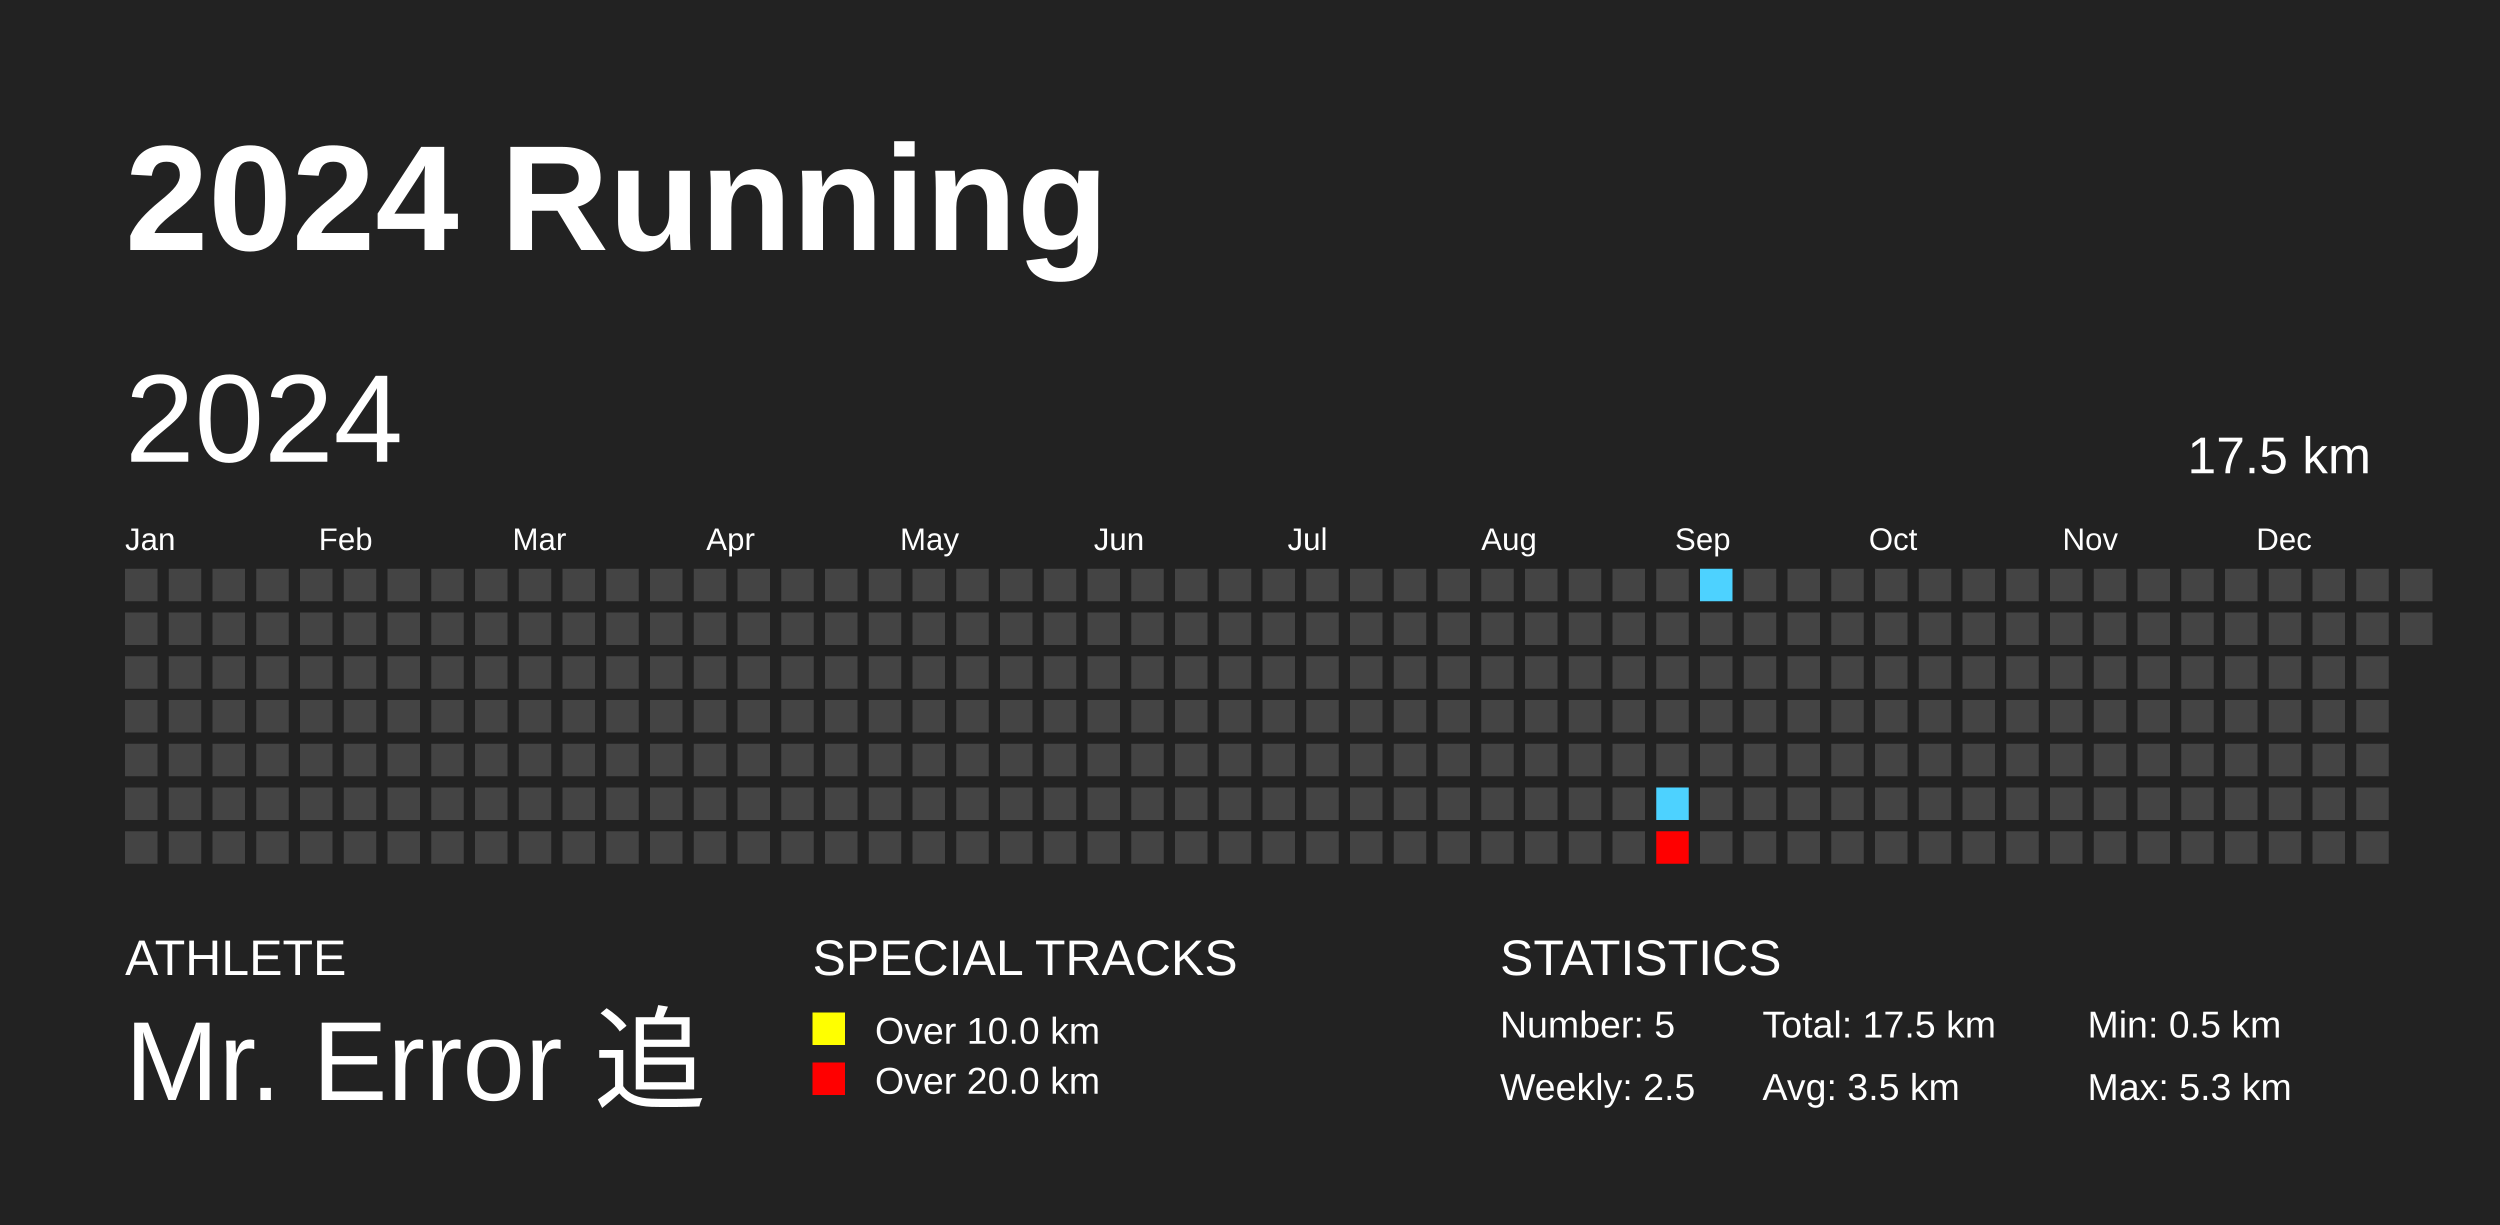
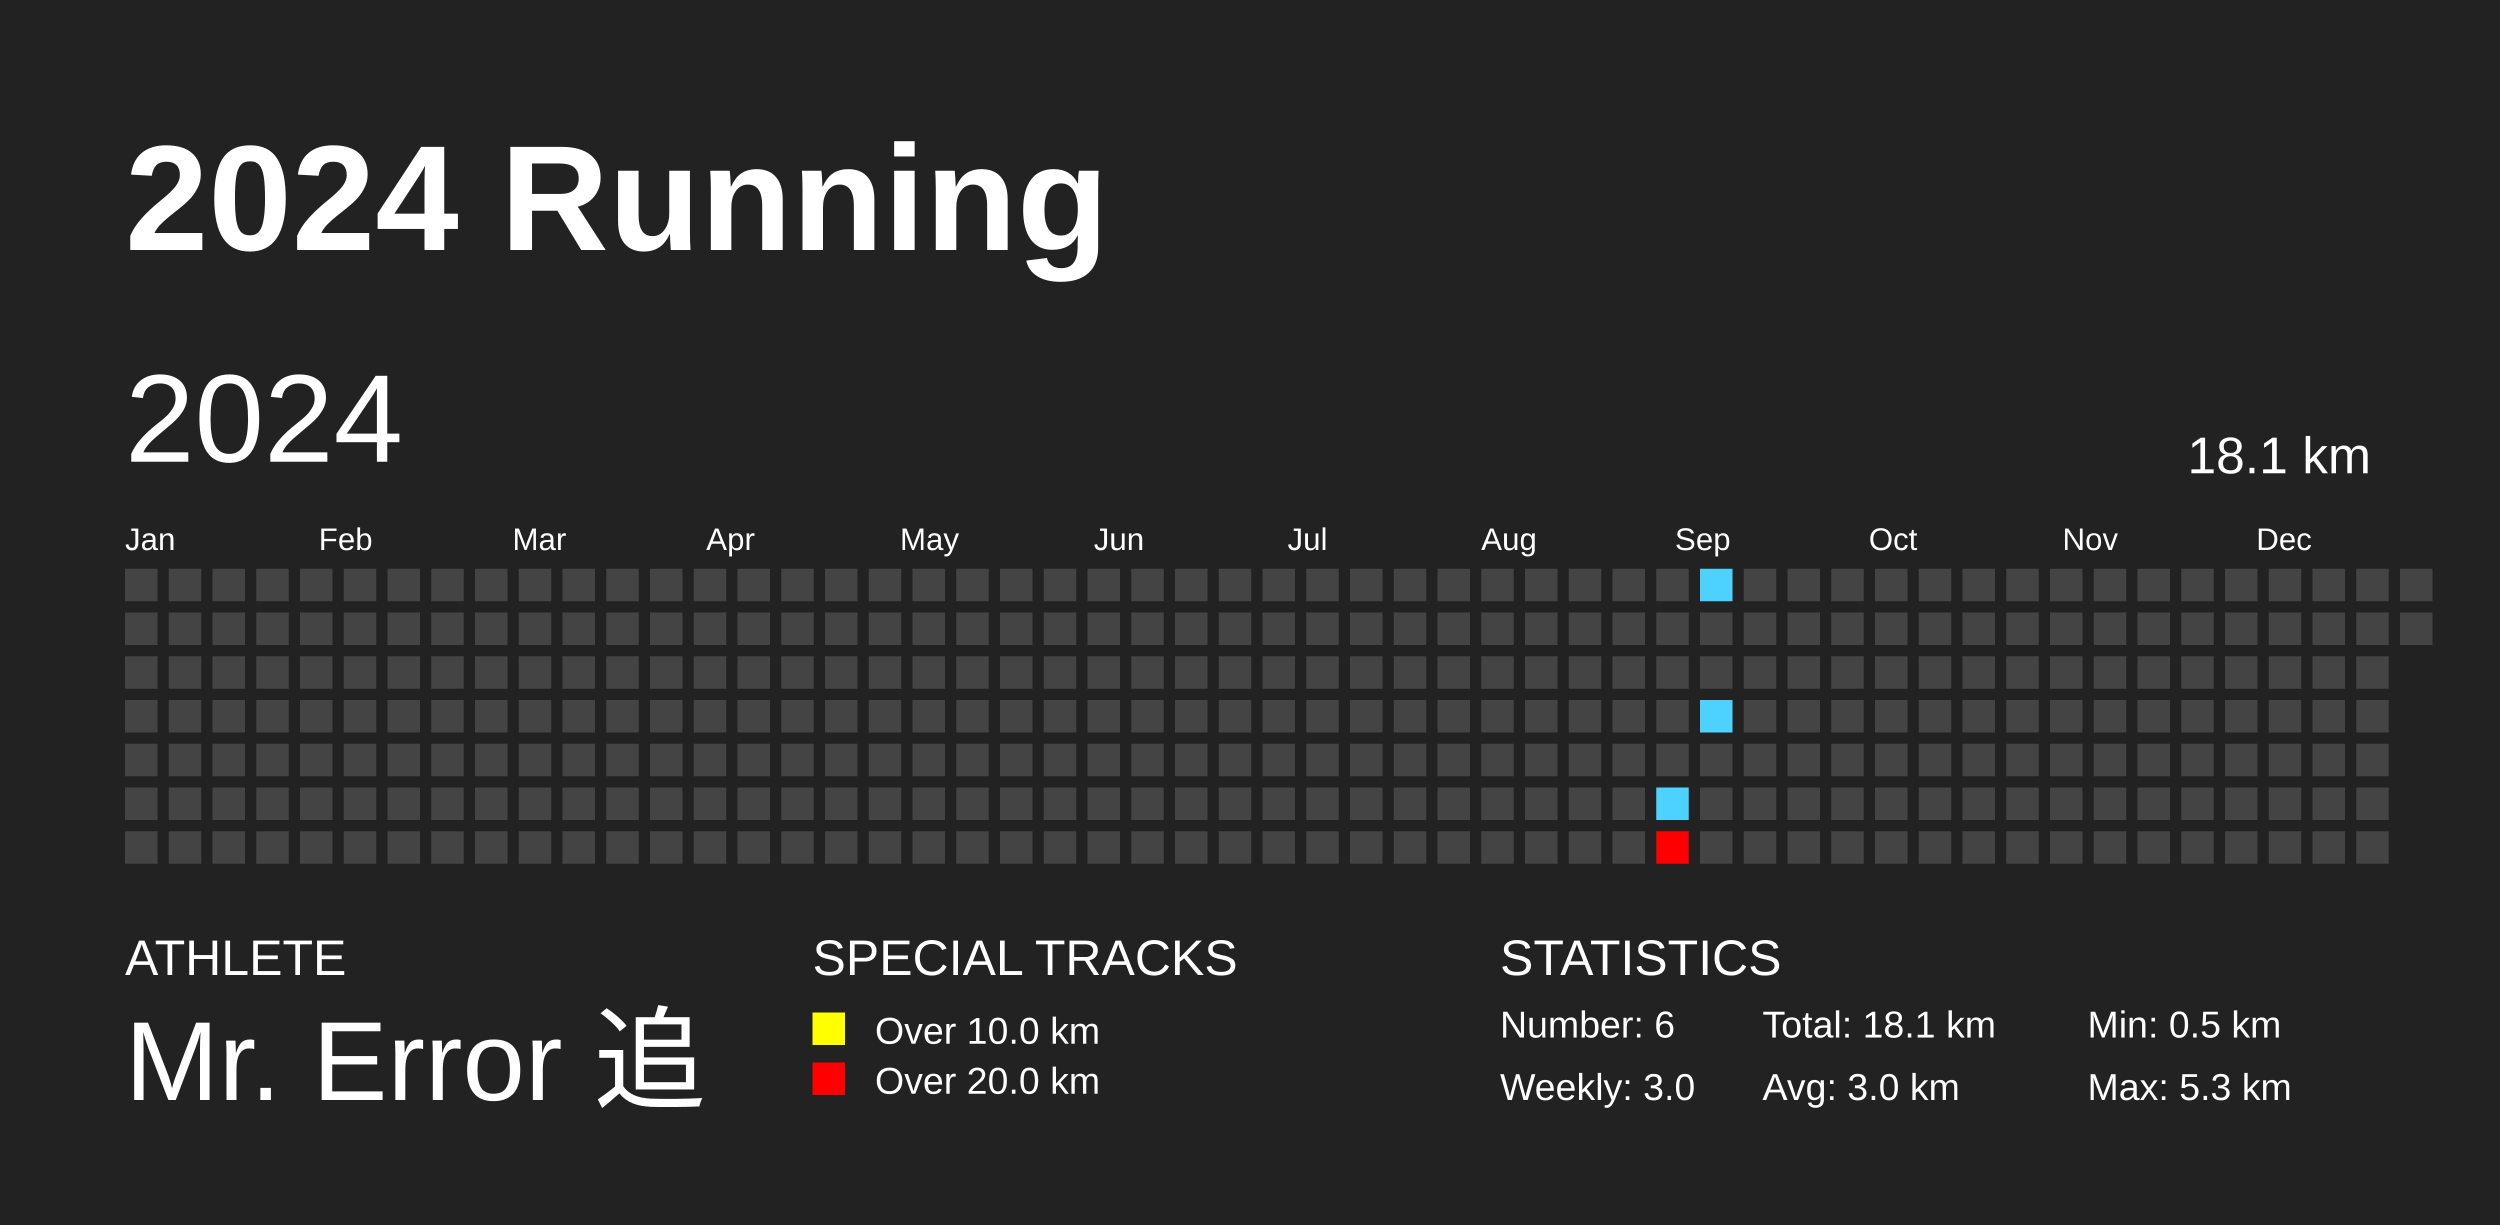
<svg xmlns="http://www.w3.org/2000/svg" baseProfile="full" height="98mm" version="1.1" viewBox="0,0,200,98" width="200mm">
  <defs />
  <rect fill="#222222" height="98" width="200" x="0" y="0" />
  <text fill="#FFFFFF" style="font-size:12px; font-family:Arial; font-weight:bold;" x="10" y="20">2024 Running</text>
  <text fill="#FFFFFF" style="font-size:4px; font-family:Arial" x="10" y="78">ATHLETE</text>
  <text fill="#FFFFFF" style="font-size:9px; font-family:Arial" x="10" y="88">Mr. Error 追</text>
  <text fill="#FFFFFF" style="font-size:4px; font-family:Arial" x="65" y="78">SPECIAL TRACKS</text>
  <rect fill="yellow" height="2.6" width="2.6" x="65" y="81" />
  <text fill="#FFFFFF" style="font-size:3px; font-family:Arial" x="70" y="83.5">Over 10.0 km</text>
  <rect fill="red" height="2.6" width="2.6" x="65" y="85" />
  <text fill="#FFFFFF" style="font-size:3px; font-family:Arial" x="70" y="87.5">Over 20.0 km</text>
  <text fill="#FFFFFF" style="font-size:4px; font-family:Arial" x="120" y="78">STATISTICS</text>
-   <text fill="#FFFFFF" style="font-size:3px; font-family:Arial" x="120" y="83">Number: 5</text>
-   <text fill="#FFFFFF" style="font-size:3px; font-family:Arial" x="120" y="88">Weekly: 2.5</text>
-   <text fill="#FFFFFF" style="font-size:3px; font-family:Arial" x="141" y="83">Total: 17.5 km</text>
-   <text fill="#FFFFFF" style="font-size:3px; font-family:Arial" x="141" y="88">Avg: 3.5 km</text>
+   <text fill="#FFFFFF" style="font-size:3px; font-family:Arial" x="120" y="83">Number: 6</text>
+   <text fill="#FFFFFF" style="font-size:3px; font-family:Arial" x="120" y="88">Weekly: 3.0</text>
+   <text fill="#FFFFFF" style="font-size:3px; font-family:Arial" x="141" y="83">Total: 18.1 km</text>
+   <text fill="#FFFFFF" style="font-size:3px; font-family:Arial" x="141" y="88">Avg: 3.0 km</text>
  <text fill="#FFFFFF" style="font-size:3px; font-family:Arial" x="167" y="83">Min: 0.5 km</text>
  <text fill="#FFFFFF" style="font-size:3px; font-family:Arial" x="167" y="88">Max: 5.3 km</text>
  <text dominant-baseline="hanging" fill="#FFFFFF" style="font-size:10.0px; font-family:Arial;" x="10" y="30">2024</text>
-   <text dominant-baseline="hanging" fill="#FFFFFF" style="font-size:4.125px; font-family:Arial;" x="175" y="35">17.5 km</text>
+   <text dominant-baseline="hanging" fill="#FFFFFF" style="font-size:4.125px; font-family:Arial;" x="175" y="35">18.1 km</text>
  <text fill="#FFFFFF" style="font-size:2.5px; font-family:Arial" x="10.0" y="44">Jan</text>
  <text fill="#FFFFFF" style="font-size:2.5px; font-family:Arial" x="25.5" y="44">Feb</text>
  <text fill="#FFFFFF" style="font-size:2.5px; font-family:Arial" x="41.0" y="44">Mar</text>
  <text fill="#FFFFFF" style="font-size:2.5px; font-family:Arial" x="56.5" y="44">Apr</text>
  <text fill="#FFFFFF" style="font-size:2.5px; font-family:Arial" x="72.0" y="44">May</text>
  <text fill="#FFFFFF" style="font-size:2.5px; font-family:Arial" x="87.5" y="44">Jun</text>
  <text fill="#FFFFFF" style="font-size:2.5px; font-family:Arial" x="103.0" y="44">Jul</text>
  <text fill="#FFFFFF" style="font-size:2.5px; font-family:Arial" x="118.5" y="44">Aug</text>
  <text fill="#FFFFFF" style="font-size:2.5px; font-family:Arial" x="134.0" y="44">Sep</text>
  <text fill="#FFFFFF" style="font-size:2.5px; font-family:Arial" x="149.5" y="44">Oct</text>
  <text fill="#FFFFFF" style="font-size:2.5px; font-family:Arial" x="165.0" y="44">Nov</text>
  <text fill="#FFFFFF" style="font-size:2.5px; font-family:Arial" x="180.5" y="44">Dec</text>
  <rect fill="#444444" height="2.6" width="2.6" x="10.0" y="45.5" />
  <rect fill="#444444" height="2.6" width="2.6" x="10.0" y="49.0" />
  <rect fill="#444444" height="2.6" width="2.6" x="10.0" y="52.5" />
  <rect fill="#444444" height="2.6" width="2.6" x="10.0" y="56.0" />
  <rect fill="#444444" height="2.6" width="2.6" x="10.0" y="59.5" />
  <rect fill="#444444" height="2.6" width="2.6" x="10.0" y="63.0" />
  <rect fill="#444444" height="2.6" width="2.6" x="10.0" y="66.5" />
  <rect fill="#444444" height="2.6" width="2.6" x="13.5" y="45.5" />
  <rect fill="#444444" height="2.6" width="2.6" x="13.5" y="49.0" />
  <rect fill="#444444" height="2.6" width="2.6" x="13.5" y="52.5" />
  <rect fill="#444444" height="2.6" width="2.6" x="13.5" y="56.0" />
  <rect fill="#444444" height="2.6" width="2.6" x="13.5" y="59.5" />
  <rect fill="#444444" height="2.6" width="2.6" x="13.5" y="63.0" />
  <rect fill="#444444" height="2.6" width="2.6" x="13.5" y="66.5" />
  <rect fill="#444444" height="2.6" width="2.6" x="17.0" y="45.5" />
  <rect fill="#444444" height="2.6" width="2.6" x="17.0" y="49.0" />
  <rect fill="#444444" height="2.6" width="2.6" x="17.0" y="52.5" />
  <rect fill="#444444" height="2.6" width="2.6" x="17.0" y="56.0" />
  <rect fill="#444444" height="2.6" width="2.6" x="17.0" y="59.5" />
  <rect fill="#444444" height="2.6" width="2.6" x="17.0" y="63.0" />
  <rect fill="#444444" height="2.6" width="2.6" x="17.0" y="66.5" />
  <rect fill="#444444" height="2.6" width="2.6" x="20.5" y="45.5" />
  <rect fill="#444444" height="2.6" width="2.6" x="20.5" y="49.0" />
  <rect fill="#444444" height="2.6" width="2.6" x="20.5" y="52.5" />
  <rect fill="#444444" height="2.6" width="2.6" x="20.5" y="56.0" />
  <rect fill="#444444" height="2.6" width="2.6" x="20.5" y="59.5" />
  <rect fill="#444444" height="2.6" width="2.6" x="20.5" y="63.0" />
  <rect fill="#444444" height="2.6" width="2.6" x="20.5" y="66.5" />
  <rect fill="#444444" height="2.6" width="2.6" x="24.0" y="45.5" />
  <rect fill="#444444" height="2.6" width="2.6" x="24.0" y="49.0" />
  <rect fill="#444444" height="2.6" width="2.6" x="24.0" y="52.5" />
  <rect fill="#444444" height="2.6" width="2.6" x="24.0" y="56.0" />
  <rect fill="#444444" height="2.6" width="2.6" x="24.0" y="59.5" />
  <rect fill="#444444" height="2.6" width="2.6" x="24.0" y="63.0" />
  <rect fill="#444444" height="2.6" width="2.6" x="24.0" y="66.5" />
  <rect fill="#444444" height="2.6" width="2.6" x="27.5" y="45.5" />
  <rect fill="#444444" height="2.6" width="2.6" x="27.5" y="49.0" />
  <rect fill="#444444" height="2.6" width="2.6" x="27.5" y="52.5" />
  <rect fill="#444444" height="2.6" width="2.6" x="27.5" y="56.0" />
  <rect fill="#444444" height="2.6" width="2.6" x="27.5" y="59.5" />
  <rect fill="#444444" height="2.6" width="2.6" x="27.5" y="63.0" />
  <rect fill="#444444" height="2.6" width="2.6" x="27.5" y="66.5" />
  <rect fill="#444444" height="2.6" width="2.6" x="31.0" y="45.5" />
  <rect fill="#444444" height="2.6" width="2.6" x="31.0" y="49.0" />
  <rect fill="#444444" height="2.6" width="2.6" x="31.0" y="52.5" />
  <rect fill="#444444" height="2.6" width="2.6" x="31.0" y="56.0" />
  <rect fill="#444444" height="2.6" width="2.6" x="31.0" y="59.5" />
  <rect fill="#444444" height="2.6" width="2.6" x="31.0" y="63.0" />
  <rect fill="#444444" height="2.6" width="2.6" x="31.0" y="66.5" />
  <rect fill="#444444" height="2.6" width="2.6" x="34.5" y="45.5" />
  <rect fill="#444444" height="2.6" width="2.6" x="34.5" y="49.0" />
  <rect fill="#444444" height="2.6" width="2.6" x="34.5" y="52.5" />
  <rect fill="#444444" height="2.6" width="2.6" x="34.5" y="56.0" />
  <rect fill="#444444" height="2.6" width="2.6" x="34.5" y="59.5" />
  <rect fill="#444444" height="2.6" width="2.6" x="34.5" y="63.0" />
  <rect fill="#444444" height="2.6" width="2.6" x="34.5" y="66.5" />
  <rect fill="#444444" height="2.6" width="2.6" x="38.0" y="45.5" />
  <rect fill="#444444" height="2.6" width="2.6" x="38.0" y="49.0" />
  <rect fill="#444444" height="2.6" width="2.6" x="38.0" y="52.5" />
  <rect fill="#444444" height="2.6" width="2.6" x="38.0" y="56.0" />
  <rect fill="#444444" height="2.6" width="2.6" x="38.0" y="59.5" />
  <rect fill="#444444" height="2.6" width="2.6" x="38.0" y="63.0" />
  <rect fill="#444444" height="2.6" width="2.6" x="38.0" y="66.5" />
  <rect fill="#444444" height="2.6" width="2.6" x="41.5" y="45.5" />
  <rect fill="#444444" height="2.6" width="2.6" x="41.5" y="49.0" />
  <rect fill="#444444" height="2.6" width="2.6" x="41.5" y="52.5" />
  <rect fill="#444444" height="2.6" width="2.6" x="41.5" y="56.0" />
  <rect fill="#444444" height="2.6" width="2.6" x="41.5" y="59.5" />
  <rect fill="#444444" height="2.6" width="2.6" x="41.5" y="63.0" />
  <rect fill="#444444" height="2.6" width="2.6" x="41.5" y="66.5" />
  <rect fill="#444444" height="2.6" width="2.6" x="45.0" y="45.5" />
  <rect fill="#444444" height="2.6" width="2.6" x="45.0" y="49.0" />
  <rect fill="#444444" height="2.6" width="2.6" x="45.0" y="52.5" />
  <rect fill="#444444" height="2.6" width="2.6" x="45.0" y="56.0" />
  <rect fill="#444444" height="2.6" width="2.6" x="45.0" y="59.5" />
  <rect fill="#444444" height="2.6" width="2.6" x="45.0" y="63.0" />
  <rect fill="#444444" height="2.6" width="2.6" x="45.0" y="66.5" />
  <rect fill="#444444" height="2.6" width="2.6" x="48.5" y="45.5" />
  <rect fill="#444444" height="2.6" width="2.6" x="48.5" y="49.0" />
  <rect fill="#444444" height="2.6" width="2.6" x="48.5" y="52.5" />
  <rect fill="#444444" height="2.6" width="2.6" x="48.5" y="56.0" />
  <rect fill="#444444" height="2.6" width="2.6" x="48.5" y="59.5" />
  <rect fill="#444444" height="2.6" width="2.6" x="48.5" y="63.0" />
  <rect fill="#444444" height="2.6" width="2.6" x="48.5" y="66.5" />
  <rect fill="#444444" height="2.6" width="2.6" x="52.0" y="45.5" />
  <rect fill="#444444" height="2.6" width="2.6" x="52.0" y="49.0" />
  <rect fill="#444444" height="2.6" width="2.6" x="52.0" y="52.5" />
  <rect fill="#444444" height="2.6" width="2.6" x="52.0" y="56.0" />
  <rect fill="#444444" height="2.6" width="2.6" x="52.0" y="59.5" />
  <rect fill="#444444" height="2.6" width="2.6" x="52.0" y="63.0" />
  <rect fill="#444444" height="2.6" width="2.6" x="52.0" y="66.5" />
  <rect fill="#444444" height="2.6" width="2.6" x="55.5" y="45.5" />
  <rect fill="#444444" height="2.6" width="2.6" x="55.5" y="49.0" />
  <rect fill="#444444" height="2.6" width="2.6" x="55.5" y="52.5" />
  <rect fill="#444444" height="2.6" width="2.6" x="55.5" y="56.0" />
  <rect fill="#444444" height="2.6" width="2.6" x="55.5" y="59.5" />
  <rect fill="#444444" height="2.6" width="2.6" x="55.5" y="63.0" />
  <rect fill="#444444" height="2.6" width="2.6" x="55.5" y="66.5" />
  <rect fill="#444444" height="2.6" width="2.6" x="59.0" y="45.5" />
  <rect fill="#444444" height="2.6" width="2.6" x="59.0" y="49.0" />
  <rect fill="#444444" height="2.6" width="2.6" x="59.0" y="52.5" />
  <rect fill="#444444" height="2.6" width="2.6" x="59.0" y="56.0" />
  <rect fill="#444444" height="2.6" width="2.6" x="59.0" y="59.5" />
  <rect fill="#444444" height="2.6" width="2.6" x="59.0" y="63.0" />
  <rect fill="#444444" height="2.6" width="2.6" x="59.0" y="66.5" />
  <rect fill="#444444" height="2.6" width="2.6" x="62.5" y="45.5" />
  <rect fill="#444444" height="2.6" width="2.6" x="62.5" y="49.0" />
  <rect fill="#444444" height="2.6" width="2.6" x="62.5" y="52.5" />
  <rect fill="#444444" height="2.6" width="2.6" x="62.5" y="56.0" />
  <rect fill="#444444" height="2.6" width="2.6" x="62.5" y="59.5" />
  <rect fill="#444444" height="2.6" width="2.6" x="62.5" y="63.0" />
  <rect fill="#444444" height="2.6" width="2.6" x="62.5" y="66.5" />
  <rect fill="#444444" height="2.6" width="2.6" x="66.0" y="45.5" />
  <rect fill="#444444" height="2.6" width="2.6" x="66.0" y="49.0" />
  <rect fill="#444444" height="2.6" width="2.6" x="66.0" y="52.5" />
  <rect fill="#444444" height="2.6" width="2.6" x="66.0" y="56.0" />
  <rect fill="#444444" height="2.6" width="2.6" x="66.0" y="59.5" />
  <rect fill="#444444" height="2.6" width="2.6" x="66.0" y="63.0" />
  <rect fill="#444444" height="2.6" width="2.6" x="66.0" y="66.5" />
  <rect fill="#444444" height="2.6" width="2.6" x="69.5" y="45.5" />
  <rect fill="#444444" height="2.6" width="2.6" x="69.5" y="49.0" />
  <rect fill="#444444" height="2.6" width="2.6" x="69.5" y="52.5" />
  <rect fill="#444444" height="2.6" width="2.6" x="69.5" y="56.0" />
  <rect fill="#444444" height="2.6" width="2.6" x="69.5" y="59.5" />
  <rect fill="#444444" height="2.6" width="2.6" x="69.5" y="63.0" />
  <rect fill="#444444" height="2.6" width="2.6" x="69.5" y="66.5" />
  <rect fill="#444444" height="2.6" width="2.6" x="73.0" y="45.5" />
  <rect fill="#444444" height="2.6" width="2.6" x="73.0" y="49.0" />
  <rect fill="#444444" height="2.6" width="2.6" x="73.0" y="52.5" />
  <rect fill="#444444" height="2.6" width="2.6" x="73.0" y="56.0" />
  <rect fill="#444444" height="2.6" width="2.6" x="73.0" y="59.5" />
  <rect fill="#444444" height="2.6" width="2.6" x="73.0" y="63.0" />
  <rect fill="#444444" height="2.6" width="2.6" x="73.0" y="66.5" />
  <rect fill="#444444" height="2.6" width="2.6" x="76.5" y="45.5" />
  <rect fill="#444444" height="2.6" width="2.6" x="76.5" y="49.0" />
  <rect fill="#444444" height="2.6" width="2.6" x="76.5" y="52.5" />
  <rect fill="#444444" height="2.6" width="2.6" x="76.5" y="56.0" />
  <rect fill="#444444" height="2.6" width="2.6" x="76.5" y="59.5" />
  <rect fill="#444444" height="2.6" width="2.6" x="76.5" y="63.0" />
  <rect fill="#444444" height="2.6" width="2.6" x="76.5" y="66.5" />
  <rect fill="#444444" height="2.6" width="2.6" x="80.0" y="45.5" />
  <rect fill="#444444" height="2.6" width="2.6" x="80.0" y="49.0" />
  <rect fill="#444444" height="2.6" width="2.6" x="80.0" y="52.5" />
  <rect fill="#444444" height="2.6" width="2.6" x="80.0" y="56.0" />
  <rect fill="#444444" height="2.6" width="2.6" x="80.0" y="59.5" />
  <rect fill="#444444" height="2.6" width="2.6" x="80.0" y="63.0" />
  <rect fill="#444444" height="2.6" width="2.6" x="80.0" y="66.5" />
  <rect fill="#444444" height="2.6" width="2.6" x="83.5" y="45.5" />
  <rect fill="#444444" height="2.6" width="2.6" x="83.5" y="49.0" />
  <rect fill="#444444" height="2.6" width="2.6" x="83.5" y="52.5" />
  <rect fill="#444444" height="2.6" width="2.6" x="83.5" y="56.0" />
  <rect fill="#444444" height="2.6" width="2.6" x="83.5" y="59.5" />
  <rect fill="#444444" height="2.6" width="2.6" x="83.5" y="63.0" />
  <rect fill="#444444" height="2.6" width="2.6" x="83.5" y="66.5" />
  <rect fill="#444444" height="2.6" width="2.6" x="87.0" y="45.5" />
  <rect fill="#444444" height="2.6" width="2.6" x="87.0" y="49.0" />
  <rect fill="#444444" height="2.6" width="2.6" x="87.0" y="52.5" />
  <rect fill="#444444" height="2.6" width="2.6" x="87.0" y="56.0" />
  <rect fill="#444444" height="2.6" width="2.6" x="87.0" y="59.5" />
  <rect fill="#444444" height="2.6" width="2.6" x="87.0" y="63.0" />
  <rect fill="#444444" height="2.6" width="2.6" x="87.0" y="66.5" />
  <rect fill="#444444" height="2.6" width="2.6" x="90.5" y="45.5" />
  <rect fill="#444444" height="2.6" width="2.6" x="90.5" y="49.0" />
  <rect fill="#444444" height="2.6" width="2.6" x="90.5" y="52.5" />
  <rect fill="#444444" height="2.6" width="2.6" x="90.5" y="56.0" />
  <rect fill="#444444" height="2.6" width="2.6" x="90.5" y="59.5" />
  <rect fill="#444444" height="2.6" width="2.6" x="90.5" y="63.0" />
  <rect fill="#444444" height="2.6" width="2.6" x="90.5" y="66.5" />
  <rect fill="#444444" height="2.6" width="2.6" x="94.0" y="45.5" />
  <rect fill="#444444" height="2.6" width="2.6" x="94.0" y="49.0" />
  <rect fill="#444444" height="2.6" width="2.6" x="94.0" y="52.5" />
  <rect fill="#444444" height="2.6" width="2.6" x="94.0" y="56.0" />
  <rect fill="#444444" height="2.6" width="2.6" x="94.0" y="59.5" />
  <rect fill="#444444" height="2.6" width="2.6" x="94.0" y="63.0" />
  <rect fill="#444444" height="2.6" width="2.6" x="94.0" y="66.5" />
  <rect fill="#444444" height="2.6" width="2.6" x="97.5" y="45.5" />
  <rect fill="#444444" height="2.6" width="2.6" x="97.5" y="49.0" />
  <rect fill="#444444" height="2.6" width="2.6" x="97.5" y="52.5" />
  <rect fill="#444444" height="2.6" width="2.6" x="97.5" y="56.0" />
  <rect fill="#444444" height="2.6" width="2.6" x="97.5" y="59.5" />
  <rect fill="#444444" height="2.6" width="2.6" x="97.5" y="63.0" />
  <rect fill="#444444" height="2.6" width="2.6" x="97.5" y="66.5" />
  <rect fill="#444444" height="2.6" width="2.6" x="101.0" y="45.5" />
  <rect fill="#444444" height="2.6" width="2.6" x="101.0" y="49.0" />
  <rect fill="#444444" height="2.6" width="2.6" x="101.0" y="52.5" />
  <rect fill="#444444" height="2.6" width="2.6" x="101.0" y="56.0" />
  <rect fill="#444444" height="2.6" width="2.6" x="101.0" y="59.5" />
  <rect fill="#444444" height="2.6" width="2.6" x="101.0" y="63.0" />
  <rect fill="#444444" height="2.6" width="2.6" x="101.0" y="66.5" />
  <rect fill="#444444" height="2.6" width="2.6" x="104.5" y="45.5" />
  <rect fill="#444444" height="2.6" width="2.6" x="104.5" y="49.0" />
  <rect fill="#444444" height="2.6" width="2.6" x="104.5" y="52.5" />
  <rect fill="#444444" height="2.6" width="2.6" x="104.5" y="56.0" />
  <rect fill="#444444" height="2.6" width="2.6" x="104.5" y="59.5" />
  <rect fill="#444444" height="2.6" width="2.6" x="104.5" y="63.0" />
  <rect fill="#444444" height="2.6" width="2.6" x="104.5" y="66.5" />
  <rect fill="#444444" height="2.6" width="2.6" x="108.0" y="45.5" />
  <rect fill="#444444" height="2.6" width="2.6" x="108.0" y="49.0" />
  <rect fill="#444444" height="2.6" width="2.6" x="108.0" y="52.5" />
  <rect fill="#444444" height="2.6" width="2.6" x="108.0" y="56.0" />
  <rect fill="#444444" height="2.6" width="2.6" x="108.0" y="59.5" />
  <rect fill="#444444" height="2.6" width="2.6" x="108.0" y="63.0" />
  <rect fill="#444444" height="2.6" width="2.6" x="108.0" y="66.5" />
  <rect fill="#444444" height="2.6" width="2.6" x="111.5" y="45.5" />
  <rect fill="#444444" height="2.6" width="2.6" x="111.5" y="49.0" />
  <rect fill="#444444" height="2.6" width="2.6" x="111.5" y="52.5" />
  <rect fill="#444444" height="2.6" width="2.6" x="111.5" y="56.0" />
  <rect fill="#444444" height="2.6" width="2.6" x="111.5" y="59.5" />
  <rect fill="#444444" height="2.6" width="2.6" x="111.5" y="63.0" />
  <rect fill="#444444" height="2.6" width="2.6" x="111.5" y="66.5" />
  <rect fill="#444444" height="2.6" width="2.6" x="115.0" y="45.5" />
  <rect fill="#444444" height="2.6" width="2.6" x="115.0" y="49.0" />
  <rect fill="#444444" height="2.6" width="2.6" x="115.0" y="52.5" />
  <rect fill="#444444" height="2.6" width="2.6" x="115.0" y="56.0" />
  <rect fill="#444444" height="2.6" width="2.6" x="115.0" y="59.5" />
  <rect fill="#444444" height="2.6" width="2.6" x="115.0" y="63.0" />
  <rect fill="#444444" height="2.6" width="2.6" x="115.0" y="66.5" />
  <rect fill="#444444" height="2.6" width="2.6" x="118.5" y="45.5" />
  <rect fill="#444444" height="2.6" width="2.6" x="118.5" y="49.0" />
  <rect fill="#444444" height="2.6" width="2.6" x="118.5" y="52.5" />
  <rect fill="#444444" height="2.6" width="2.6" x="118.5" y="56.0" />
  <rect fill="#444444" height="2.6" width="2.6" x="118.5" y="59.5" />
  <rect fill="#444444" height="2.6" width="2.6" x="118.5" y="63.0" />
  <rect fill="#444444" height="2.6" width="2.6" x="118.5" y="66.5" />
  <rect fill="#444444" height="2.6" width="2.6" x="122.0" y="45.5" />
  <rect fill="#444444" height="2.6" width="2.6" x="122.0" y="49.0" />
  <rect fill="#444444" height="2.6" width="2.6" x="122.0" y="52.5" />
  <rect fill="#444444" height="2.6" width="2.6" x="122.0" y="56.0" />
  <rect fill="#444444" height="2.6" width="2.6" x="122.0" y="59.5" />
  <rect fill="#444444" height="2.6" width="2.6" x="122.0" y="63.0" />
  <rect fill="#444444" height="2.6" width="2.6" x="122.0" y="66.5" />
  <rect fill="#444444" height="2.6" width="2.6" x="125.5" y="45.5" />
  <rect fill="#444444" height="2.6" width="2.6" x="125.5" y="49.0" />
  <rect fill="#444444" height="2.6" width="2.6" x="125.5" y="52.5" />
  <rect fill="#444444" height="2.6" width="2.6" x="125.5" y="56.0" />
  <rect fill="#444444" height="2.6" width="2.6" x="125.5" y="59.5" />
  <rect fill="#444444" height="2.6" width="2.6" x="125.5" y="63.0" />
  <rect fill="#444444" height="2.6" width="2.6" x="125.5" y="66.5" />
  <rect fill="#444444" height="2.6" width="2.6" x="129.0" y="45.5" />
  <rect fill="#444444" height="2.6" width="2.6" x="129.0" y="49.0" />
  <rect fill="#444444" height="2.6" width="2.6" x="129.0" y="52.5" />
  <rect fill="#444444" height="2.6" width="2.6" x="129.0" y="56.0" />
  <rect fill="#444444" height="2.6" width="2.6" x="129.0" y="59.5" />
  <rect fill="#444444" height="2.6" width="2.6" x="129.0" y="63.0" />
  <rect fill="#444444" height="2.6" width="2.6" x="129.0" y="66.5" />
  <rect fill="#444444" height="2.6" width="2.6" x="132.5" y="45.5" />
  <rect fill="#444444" height="2.6" width="2.6" x="132.5" y="49.0" />
  <rect fill="#444444" height="2.6" width="2.6" x="132.5" y="52.5" />
  <rect fill="#444444" height="2.6" width="2.6" x="132.5" y="56.0" />
  <rect fill="#444444" height="2.6" width="2.6" x="132.5" y="59.5" />
  <rect fill="#4dd2ff" height="2.6" width="2.6" x="132.5" y="63.0" />
  <rect fill="#ff0000" height="2.6" width="2.6" x="132.5" y="66.5" />
  <rect fill="#4dd2ff" height="2.6" width="2.6" x="136.0" y="45.5" />
  <rect fill="#444444" height="2.6" width="2.6" x="136.0" y="49.0" />
  <rect fill="#444444" height="2.6" width="2.6" x="136.0" y="52.5" />
-   <rect fill="#444444" height="2.6" width="2.6" x="136.0" y="56.0" />
+   <rect fill="#4dd2ff" height="2.6" width="2.6" x="136.0" y="56.0" />
  <rect fill="#444444" height="2.6" width="2.6" x="136.0" y="59.5" />
  <rect fill="#444444" height="2.6" width="2.6" x="136.0" y="63.0" />
  <rect fill="#444444" height="2.6" width="2.6" x="136.0" y="66.5" />
  <rect fill="#444444" height="2.6" width="2.6" x="139.5" y="45.5" />
  <rect fill="#444444" height="2.6" width="2.6" x="139.5" y="49.0" />
  <rect fill="#444444" height="2.6" width="2.6" x="139.5" y="52.5" />
  <rect fill="#444444" height="2.6" width="2.6" x="139.5" y="56.0" />
  <rect fill="#444444" height="2.6" width="2.6" x="139.5" y="59.5" />
  <rect fill="#444444" height="2.6" width="2.6" x="139.5" y="63.0" />
  <rect fill="#444444" height="2.6" width="2.6" x="139.5" y="66.5" />
  <rect fill="#444444" height="2.6" width="2.6" x="143.0" y="45.5" />
  <rect fill="#444444" height="2.6" width="2.6" x="143.0" y="49.0" />
  <rect fill="#444444" height="2.6" width="2.6" x="143.0" y="52.5" />
  <rect fill="#444444" height="2.6" width="2.6" x="143.0" y="56.0" />
  <rect fill="#444444" height="2.6" width="2.6" x="143.0" y="59.5" />
  <rect fill="#444444" height="2.6" width="2.6" x="143.0" y="63.0" />
  <rect fill="#444444" height="2.6" width="2.6" x="143.0" y="66.5" />
  <rect fill="#444444" height="2.6" width="2.6" x="146.5" y="45.5" />
  <rect fill="#444444" height="2.6" width="2.6" x="146.5" y="49.0" />
  <rect fill="#444444" height="2.6" width="2.6" x="146.5" y="52.5" />
  <rect fill="#444444" height="2.6" width="2.6" x="146.5" y="56.0" />
  <rect fill="#444444" height="2.6" width="2.6" x="146.5" y="59.5" />
  <rect fill="#444444" height="2.6" width="2.6" x="146.5" y="63.0" />
  <rect fill="#444444" height="2.6" width="2.6" x="146.5" y="66.5" />
  <rect fill="#444444" height="2.6" width="2.6" x="150.0" y="45.5" />
  <rect fill="#444444" height="2.6" width="2.6" x="150.0" y="49.0" />
  <rect fill="#444444" height="2.6" width="2.6" x="150.0" y="52.5" />
  <rect fill="#444444" height="2.6" width="2.6" x="150.0" y="56.0" />
  <rect fill="#444444" height="2.6" width="2.6" x="150.0" y="59.5" />
  <rect fill="#444444" height="2.6" width="2.6" x="150.0" y="63.0" />
  <rect fill="#444444" height="2.6" width="2.6" x="150.0" y="66.5" />
  <rect fill="#444444" height="2.6" width="2.6" x="153.5" y="45.5" />
  <rect fill="#444444" height="2.6" width="2.6" x="153.5" y="49.0" />
  <rect fill="#444444" height="2.6" width="2.6" x="153.5" y="52.5" />
  <rect fill="#444444" height="2.6" width="2.6" x="153.5" y="56.0" />
  <rect fill="#444444" height="2.6" width="2.6" x="153.5" y="59.5" />
  <rect fill="#444444" height="2.6" width="2.6" x="153.5" y="63.0" />
  <rect fill="#444444" height="2.6" width="2.6" x="153.5" y="66.5" />
  <rect fill="#444444" height="2.6" width="2.6" x="157.0" y="45.5" />
  <rect fill="#444444" height="2.6" width="2.6" x="157.0" y="49.0" />
  <rect fill="#444444" height="2.6" width="2.6" x="157.0" y="52.5" />
  <rect fill="#444444" height="2.6" width="2.6" x="157.0" y="56.0" />
  <rect fill="#444444" height="2.6" width="2.6" x="157.0" y="59.5" />
  <rect fill="#444444" height="2.6" width="2.6" x="157.0" y="63.0" />
  <rect fill="#444444" height="2.6" width="2.6" x="157.0" y="66.5" />
  <rect fill="#444444" height="2.6" width="2.6" x="160.5" y="45.5" />
  <rect fill="#444444" height="2.6" width="2.6" x="160.5" y="49.0" />
  <rect fill="#444444" height="2.6" width="2.6" x="160.5" y="52.5" />
  <rect fill="#444444" height="2.6" width="2.6" x="160.5" y="56.0" />
  <rect fill="#444444" height="2.6" width="2.6" x="160.5" y="59.5" />
  <rect fill="#444444" height="2.6" width="2.6" x="160.5" y="63.0" />
  <rect fill="#444444" height="2.6" width="2.6" x="160.5" y="66.5" />
  <rect fill="#444444" height="2.6" width="2.6" x="164.0" y="45.5" />
  <rect fill="#444444" height="2.6" width="2.6" x="164.0" y="49.0" />
  <rect fill="#444444" height="2.6" width="2.6" x="164.0" y="52.5" />
  <rect fill="#444444" height="2.6" width="2.6" x="164.0" y="56.0" />
  <rect fill="#444444" height="2.6" width="2.6" x="164.0" y="59.5" />
  <rect fill="#444444" height="2.6" width="2.6" x="164.0" y="63.0" />
  <rect fill="#444444" height="2.6" width="2.6" x="164.0" y="66.5" />
  <rect fill="#444444" height="2.6" width="2.6" x="167.5" y="45.5" />
  <rect fill="#444444" height="2.6" width="2.6" x="167.5" y="49.0" />
  <rect fill="#444444" height="2.6" width="2.6" x="167.5" y="52.5" />
  <rect fill="#444444" height="2.6" width="2.6" x="167.5" y="56.0" />
  <rect fill="#444444" height="2.6" width="2.6" x="167.5" y="59.5" />
  <rect fill="#444444" height="2.6" width="2.6" x="167.5" y="63.0" />
  <rect fill="#444444" height="2.6" width="2.6" x="167.5" y="66.5" />
  <rect fill="#444444" height="2.6" width="2.6" x="171.0" y="45.5" />
  <rect fill="#444444" height="2.6" width="2.6" x="171.0" y="49.0" />
  <rect fill="#444444" height="2.6" width="2.6" x="171.0" y="52.5" />
  <rect fill="#444444" height="2.6" width="2.6" x="171.0" y="56.0" />
  <rect fill="#444444" height="2.6" width="2.6" x="171.0" y="59.5" />
  <rect fill="#444444" height="2.6" width="2.6" x="171.0" y="63.0" />
  <rect fill="#444444" height="2.6" width="2.6" x="171.0" y="66.5" />
  <rect fill="#444444" height="2.6" width="2.6" x="174.5" y="45.5" />
  <rect fill="#444444" height="2.6" width="2.6" x="174.5" y="49.0" />
  <rect fill="#444444" height="2.6" width="2.6" x="174.5" y="52.5" />
  <rect fill="#444444" height="2.6" width="2.6" x="174.5" y="56.0" />
  <rect fill="#444444" height="2.6" width="2.6" x="174.5" y="59.5" />
  <rect fill="#444444" height="2.6" width="2.6" x="174.5" y="63.0" />
  <rect fill="#444444" height="2.6" width="2.6" x="174.5" y="66.5" />
  <rect fill="#444444" height="2.6" width="2.6" x="178.0" y="45.5" />
  <rect fill="#444444" height="2.6" width="2.6" x="178.0" y="49.0" />
  <rect fill="#444444" height="2.6" width="2.6" x="178.0" y="52.5" />
  <rect fill="#444444" height="2.6" width="2.6" x="178.0" y="56.0" />
  <rect fill="#444444" height="2.6" width="2.6" x="178.0" y="59.5" />
  <rect fill="#444444" height="2.6" width="2.6" x="178.0" y="63.0" />
  <rect fill="#444444" height="2.6" width="2.6" x="178.0" y="66.5" />
  <rect fill="#444444" height="2.6" width="2.6" x="181.5" y="45.5" />
  <rect fill="#444444" height="2.6" width="2.6" x="181.5" y="49.0" />
  <rect fill="#444444" height="2.6" width="2.6" x="181.5" y="52.5" />
  <rect fill="#444444" height="2.6" width="2.6" x="181.5" y="56.0" />
  <rect fill="#444444" height="2.6" width="2.6" x="181.5" y="59.5" />
  <rect fill="#444444" height="2.6" width="2.6" x="181.5" y="63.0" />
  <rect fill="#444444" height="2.6" width="2.6" x="181.5" y="66.5" />
  <rect fill="#444444" height="2.6" width="2.6" x="185.0" y="45.5" />
  <rect fill="#444444" height="2.6" width="2.6" x="185.0" y="49.0" />
  <rect fill="#444444" height="2.6" width="2.6" x="185.0" y="52.5" />
  <rect fill="#444444" height="2.6" width="2.6" x="185.0" y="56.0" />
  <rect fill="#444444" height="2.6" width="2.6" x="185.0" y="59.5" />
  <rect fill="#444444" height="2.6" width="2.6" x="185.0" y="63.0" />
  <rect fill="#444444" height="2.6" width="2.6" x="185.0" y="66.5" />
  <rect fill="#444444" height="2.6" width="2.6" x="188.5" y="45.5" />
  <rect fill="#444444" height="2.6" width="2.6" x="188.5" y="49.0" />
  <rect fill="#444444" height="2.6" width="2.6" x="188.5" y="52.5" />
  <rect fill="#444444" height="2.6" width="2.6" x="188.5" y="56.0" />
  <rect fill="#444444" height="2.6" width="2.6" x="188.5" y="59.5" />
  <rect fill="#444444" height="2.6" width="2.6" x="188.5" y="63.0" />
  <rect fill="#444444" height="2.6" width="2.6" x="188.5" y="66.5" />
  <rect fill="#444444" height="2.6" width="2.6" x="192.0" y="45.5" />
  <rect fill="#444444" height="2.6" width="2.6" x="192.0" y="49.0" />
</svg>
